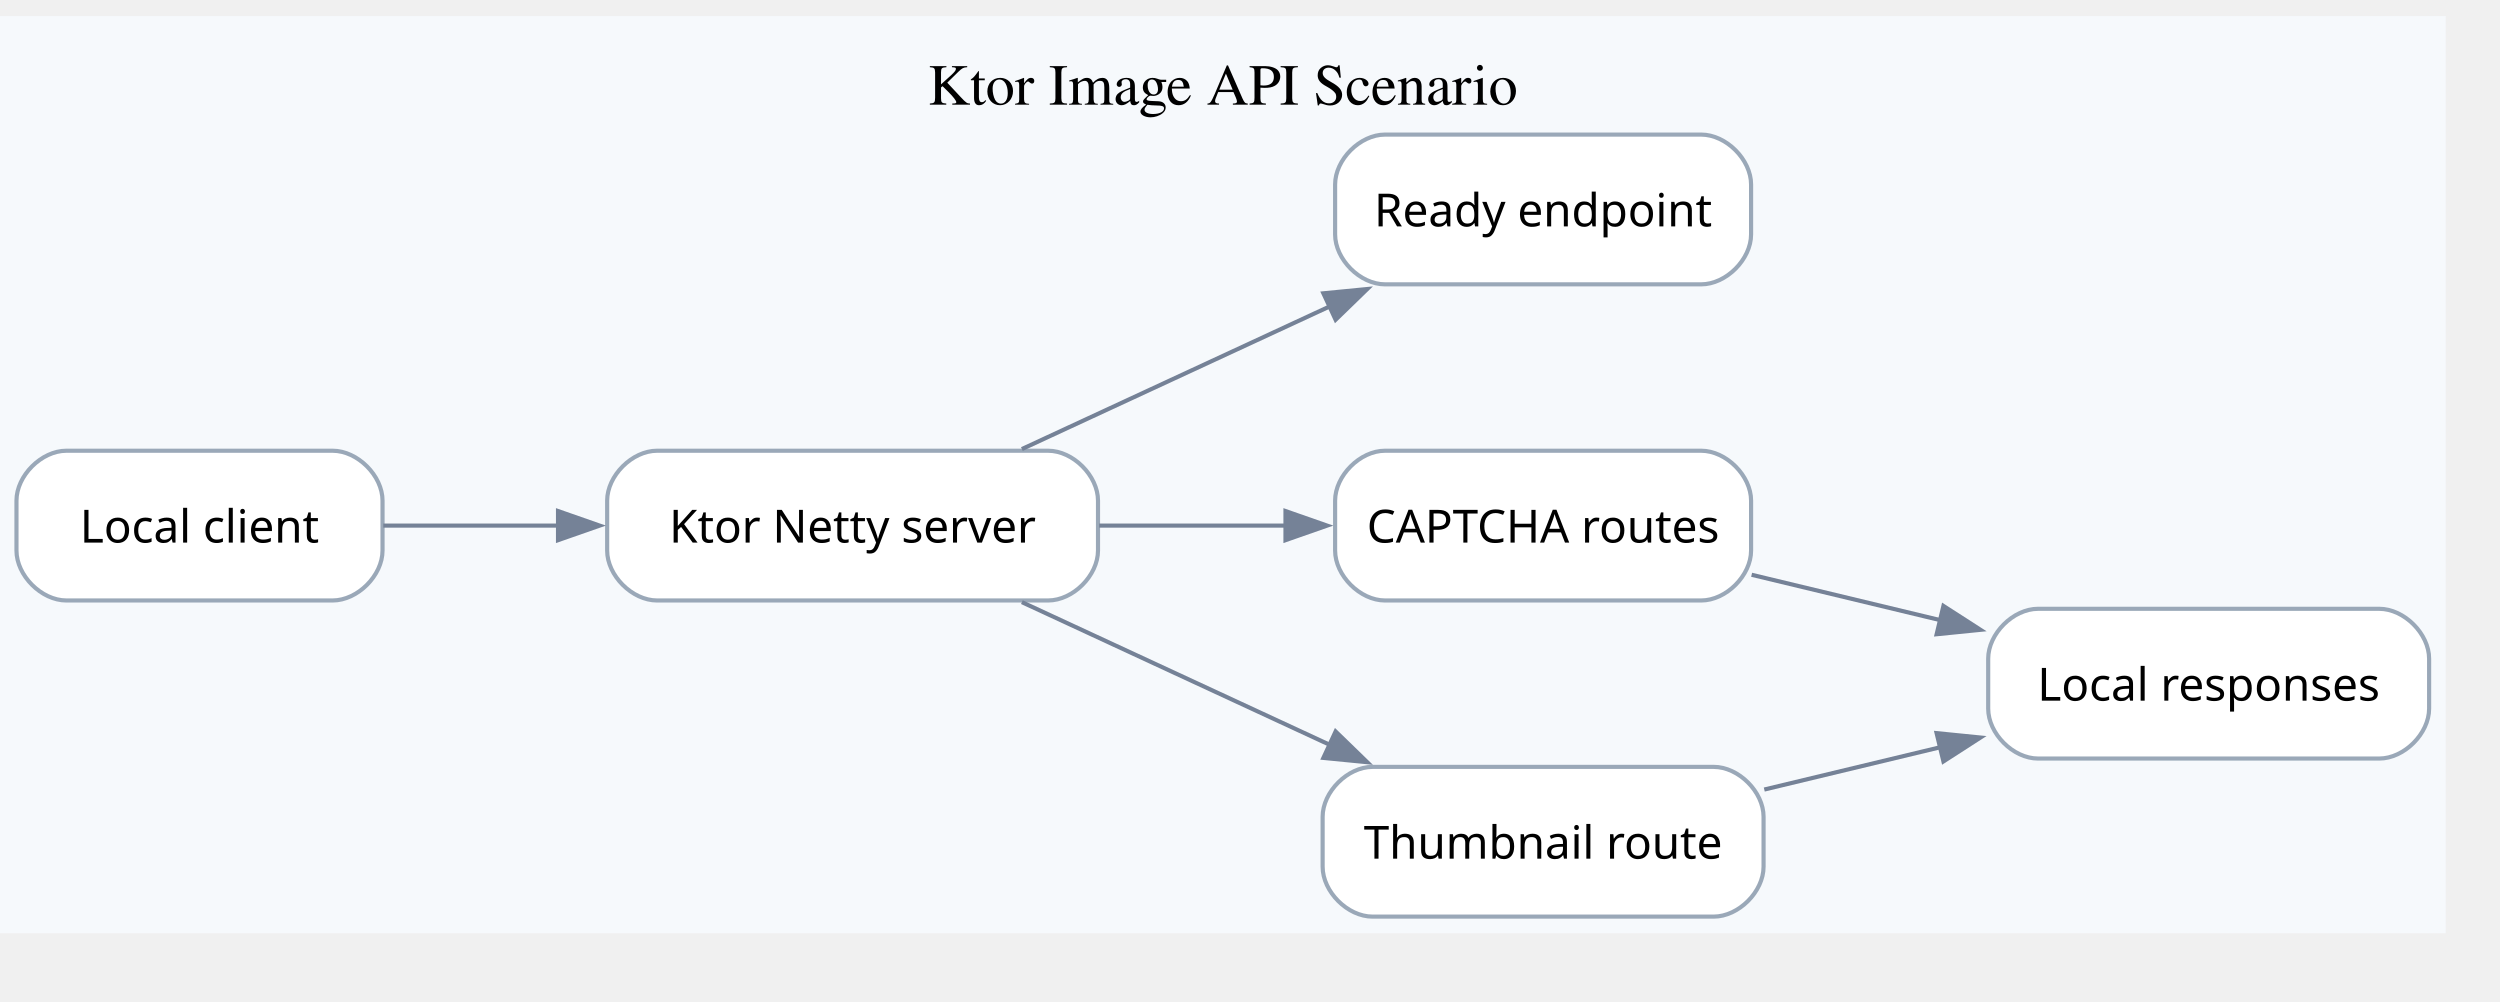
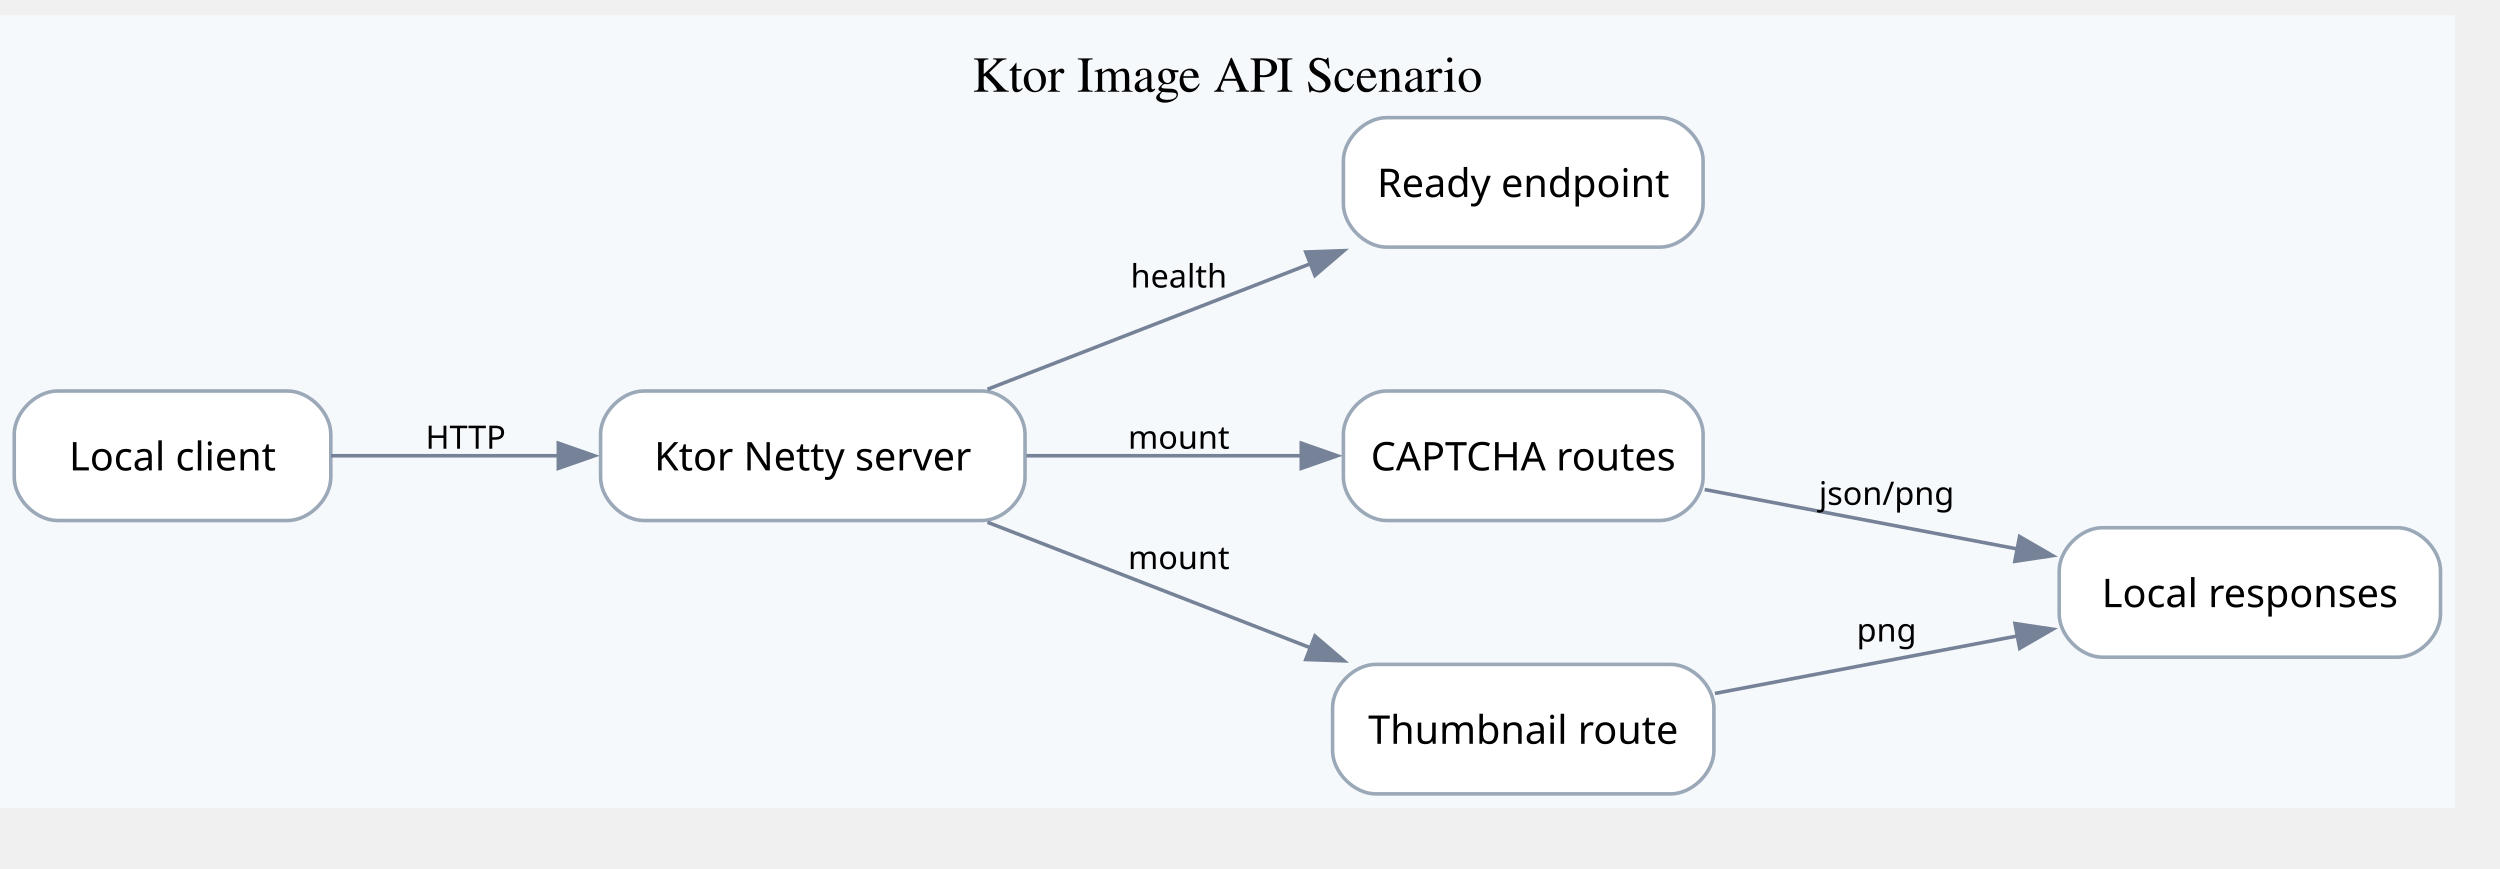
- <svg xmlns="http://www.w3.org/2000/svg" width="614pt" height="246pt" viewBox="13.00 13.00 601.00 233.00">
+ <svg xmlns="http://www.w3.org/2000/svg" width="708pt" height="246pt" viewBox="13.00 13.00 695.00 233.00">
  <g id="graph0" class="graph" transform="scale(1 1) rotate(0) translate(16.96 229.46)">
-     <polygon fill="#f6f9fc" stroke="none" points="-4,4 -4,-216.5 584,-216.5 584,4 -4,4" />
-     <text xml:space="preserve" text-anchor="middle" x="290" y="-195.2" font-family="Times,serif" font-size="14.00">Ktor Image API Scenario</text>
+     <polygon fill="#f6f9fc" stroke="none" points="-4,4 -4,-216.5 678.5,-216.5 678.5,4 -4,4" />
+     <text xml:space="preserve" text-anchor="middle" x="337.25" y="-195.2" font-family="Times,serif" font-size="14.00">Ktor Image API Scenario</text>
    <g id="node1" class="node">
      <path fill="#ffffff" stroke="#9aa8b8" d="M76,-112C76,-112 12,-112 12,-112 6,-112 0,-106 0,-100 0,-100 0,-88 0,-88 0,-82 6,-76 12,-76 12,-76 76,-76 76,-76 82,-76 88,-82 88,-88 88,-88 88,-100 88,-100 88,-106 82,-112 76,-112" />
      <text xml:space="preserve" text-anchor="middle" x="44" y="-89.92" font-family="Comic Mono" font-size="11.00">Local client</text>
    </g>
    <g id="node2" class="node">
-       <path fill="#ffffff" stroke="#9aa8b8" d="M248,-112C248,-112 154,-112 154,-112 148,-112 142,-106 142,-100 142,-100 142,-88 142,-88 142,-82 148,-76 154,-76 154,-76 248,-76 248,-76 254,-76 260,-82 260,-88 260,-88 260,-100 260,-100 260,-106 254,-112 248,-112" />
-       <text xml:space="preserve" text-anchor="middle" x="201" y="-89.92" font-family="Comic Mono" font-size="11.00">Ktor Netty server</text>
+       <path fill="#ffffff" stroke="#9aa8b8" d="M269,-112C269,-112 175,-112 175,-112 169,-112 163,-106 163,-100 163,-100 163,-88 163,-88 163,-82 169,-76 175,-76 175,-76 269,-76 269,-76 275,-76 281,-82 281,-88 281,-88 281,-100 281,-100 281,-106 275,-112 269,-112" />
+       <text xml:space="preserve" text-anchor="middle" x="222" y="-89.92" font-family="Comic Mono" font-size="11.00">Ktor Netty server</text>
    </g>
    <g id="edge1" class="edge">
-       <path fill="none" stroke="#758297" d="M88.18,-94C101.25,-94 115.96,-94 130.31,-94" />
-       <polygon fill="#758297" stroke="#758297" points="130.19,-97.5 140.19,-94 130.19,-90.5 130.19,-97.5" />
+       <path fill="none" stroke="#758297" d="M88.05,-94C107.12,-94 130.03,-94 151.42,-94" />
+       <polygon fill="#758297" stroke="#758297" points="151.26,-97.5 161.26,-94 151.26,-90.5 151.26,-97.5" />
+       <text xml:space="preserve" text-anchor="middle" x="125.5" y="-95.95" font-family="Comic Mono" font-size="9.00">HTTP</text>
    </g>
    <g id="node3" class="node">
-       <path fill="#ffffff" stroke="#9aa8b8" d="M405,-188C405,-188 329,-188 329,-188 323,-188 317,-182 317,-176 317,-176 317,-164 317,-164 317,-158 323,-152 329,-152 329,-152 405,-152 405,-152 411,-152 417,-158 417,-164 417,-164 417,-176 417,-176 417,-182 411,-188 405,-188" />
-       <text xml:space="preserve" text-anchor="middle" x="367" y="-165.93" font-family="Comic Mono" font-size="11.00">Ready endpoint</text>
+       <path fill="#ffffff" stroke="#9aa8b8" d="M457.5,-188C457.5,-188 381.5,-188 381.5,-188 375.5,-188 369.5,-182 369.5,-176 369.5,-176 369.5,-164 369.5,-164 369.5,-158 375.5,-152 381.5,-152 381.5,-152 457.5,-152 457.5,-152 463.5,-152 469.5,-158 469.5,-164 469.5,-164 469.5,-176 469.5,-176 469.5,-182 463.5,-188 457.5,-188" />
+       <text xml:space="preserve" text-anchor="middle" x="419.5" y="-165.93" font-family="Comic Mono" font-size="11.00">Ready endpoint</text>
    </g>
    <g id="edge2" class="edge">
-       <path fill="none" stroke="#758297" d="M241.7,-112.4C264,-122.73 292.04,-135.72 315.84,-146.76" />
-       <polygon fill="#758297" stroke="#758297" points="314.18,-149.84 324.72,-150.87 317.12,-143.49 314.18,-149.84" />
+       <path fill="none" stroke="#758297" d="M270.57,-112.49C297.63,-123.01 331.73,-136.27 360.37,-147.4" />
+       <polygon fill="#758297" stroke="#758297" points="359.05,-150.64 369.64,-151.01 361.59,-144.12 359.05,-150.64" />
+       <text xml:space="preserve" text-anchor="middle" x="323.75" y="-140.76" font-family="Comic Mono" font-size="9.00">health</text>
    </g>
    <g id="node4" class="node">
-       <path fill="#ffffff" stroke="#9aa8b8" d="M405,-112C405,-112 329,-112 329,-112 323,-112 317,-106 317,-100 317,-100 317,-88 317,-88 317,-82 323,-76 329,-76 329,-76 405,-76 405,-76 411,-76 417,-82 417,-88 417,-88 417,-100 417,-100 417,-106 411,-112 405,-112" />
-       <text xml:space="preserve" text-anchor="middle" x="367" y="-89.92" font-family="Comic Mono" font-size="11.00">CAPTCHA routes</text>
+       <path fill="#ffffff" stroke="#9aa8b8" d="M457.5,-112C457.5,-112 381.5,-112 381.5,-112 375.5,-112 369.5,-106 369.5,-100 369.5,-100 369.5,-88 369.5,-88 369.5,-82 375.5,-76 381.5,-76 381.5,-76 457.5,-76 457.5,-76 463.5,-76 469.5,-82 469.5,-88 469.5,-88 469.5,-100 469.5,-100 469.5,-106 463.5,-112 457.5,-112" />
+       <text xml:space="preserve" text-anchor="middle" x="419.5" y="-89.92" font-family="Comic Mono" font-size="11.00">CAPTCHA routes</text>
    </g>
    <g id="edge3" class="edge">
-       <path fill="none" stroke="#758297" d="M260.28,-94C274.81,-94 290.43,-94 305.08,-94" />
-       <polygon fill="#758297" stroke="#758297" points="305.07,-97.5 315.07,-94 305.07,-90.5 305.07,-97.5" />
+       <path fill="none" stroke="#758297" d="M281.39,-94C305.58,-94 333.62,-94 358.02,-94" />
+       <polygon fill="#758297" stroke="#758297" points="357.8,-97.5 367.8,-94 357.8,-90.5 357.8,-97.5" />
+       <text xml:space="preserve" text-anchor="middle" x="323.75" y="-95.95" font-family="Comic Mono" font-size="9.00">mount</text>
    </g>
    <g id="node5" class="node">
-       <path fill="#ffffff" stroke="#9aa8b8" d="M408,-36C408,-36 326,-36 326,-36 320,-36 314,-30 314,-24 314,-24 314,-12 314,-12 314,-6 320,0 326,0 326,0 408,0 408,0 414,0 420,-6 420,-12 420,-12 420,-24 420,-24 420,-30 414,-36 408,-36" />
-       <text xml:space="preserve" text-anchor="middle" x="367" y="-13.93" font-family="Comic Mono" font-size="11.00">Thumbnail route</text>
+       <path fill="#ffffff" stroke="#9aa8b8" d="M460.5,-36C460.5,-36 378.5,-36 378.5,-36 372.5,-36 366.5,-30 366.5,-24 366.5,-24 366.5,-12 366.5,-12 366.5,-6 372.5,0 378.5,0 378.5,0 460.5,0 460.5,0 466.5,0 472.5,-6 472.5,-12 472.5,-12 472.5,-24 472.5,-24 472.5,-30 466.5,-36 460.5,-36" />
+       <text xml:space="preserve" text-anchor="middle" x="419.5" y="-13.93" font-family="Comic Mono" font-size="11.00">Thumbnail route</text>
    </g>
    <g id="edge4" class="edge">
-       <path fill="none" stroke="#758297" d="M241.7,-75.6C264,-65.27 292.04,-52.28 315.84,-41.24" />
-       <polygon fill="#758297" stroke="#758297" points="317.12,-44.51 324.72,-37.13 314.18,-38.16 317.12,-44.51" />
+       <path fill="none" stroke="#758297" d="M270.57,-75.51C297.63,-64.99 331.73,-51.73 360.37,-40.6" />
+       <polygon fill="#758297" stroke="#758297" points="361.59,-43.88 369.64,-36.99 359.05,-37.36 361.59,-43.88" />
+       <text xml:space="preserve" text-anchor="middle" x="323.75" y="-62.5" font-family="Comic Mono" font-size="9.00">mount</text>
    </g>
    <g id="node6" class="node">
-       <path fill="#ffffff" stroke="#9aa8b8" d="M568,-74C568,-74 486,-74 486,-74 480,-74 474,-68 474,-62 474,-62 474,-50 474,-50 474,-44 480,-38 486,-38 486,-38 568,-38 568,-38 574,-38 580,-44 580,-50 580,-50 580,-62 580,-62 580,-68 574,-74 568,-74" />
-       <text xml:space="preserve" text-anchor="middle" x="527" y="-51.92" font-family="Comic Mono" font-size="11.00">Local responses</text>
+       <path fill="#ffffff" stroke="#9aa8b8" d="M662.5,-74C662.5,-74 580.5,-74 580.5,-74 574.5,-74 568.5,-68 568.5,-62 568.5,-62 568.5,-50 568.5,-50 568.5,-44 574.5,-38 580.5,-38 580.5,-38 662.5,-38 662.5,-38 668.5,-38 674.5,-44 674.5,-50 674.5,-50 674.5,-62 674.5,-62 674.5,-68 668.5,-74 662.5,-74" />
+       <text xml:space="preserve" text-anchor="middle" x="621.5" y="-51.92" font-family="Comic Mono" font-size="11.00">Local responses</text>
    </g>
    <g id="edge5" class="edge">
-       <path fill="none" stroke="#758297" d="M417.13,-82.18C431.56,-78.71 447.55,-74.87 462.74,-71.21" />
-       <polygon fill="#758297" stroke="#758297" points="463.24,-74.69 472.15,-68.95 461.61,-67.89 463.24,-74.69" />
+       <path fill="none" stroke="#758297" d="M469.94,-84.61C496.29,-79.6 528.99,-73.39 557.17,-68.03" />
+       <polygon fill="#758297" stroke="#758297" points="557.48,-71.54 566.65,-66.23 556.17,-64.66 557.48,-71.54" />
+       <text xml:space="preserve" text-anchor="middle" x="520.5" y="-80.35" font-family="Comic Mono" font-size="9.00">json/png</text>
    </g>
    <g id="edge6" class="edge">
-       <path fill="none" stroke="#758297" d="M420.17,-30.55C433.72,-33.81 448.46,-37.35 462.52,-40.73" />
-       <polygon fill="#758297" stroke="#758297" points="461.6,-44.11 472.14,-43.05 463.24,-37.31 461.6,-44.11" />
+       <path fill="none" stroke="#758297" d="M472.79,-27.93C498.62,-32.84 530.01,-38.81 557.2,-43.97" />
+       <polygon fill="#758297" stroke="#758297" points="556.21,-47.35 566.68,-45.78 557.51,-40.47 556.21,-47.35" />
+       <text xml:space="preserve" text-anchor="middle" x="520.5" y="-42.35" font-family="Comic Mono" font-size="9.00">png</text>
    </g>
  </g>
</svg>
